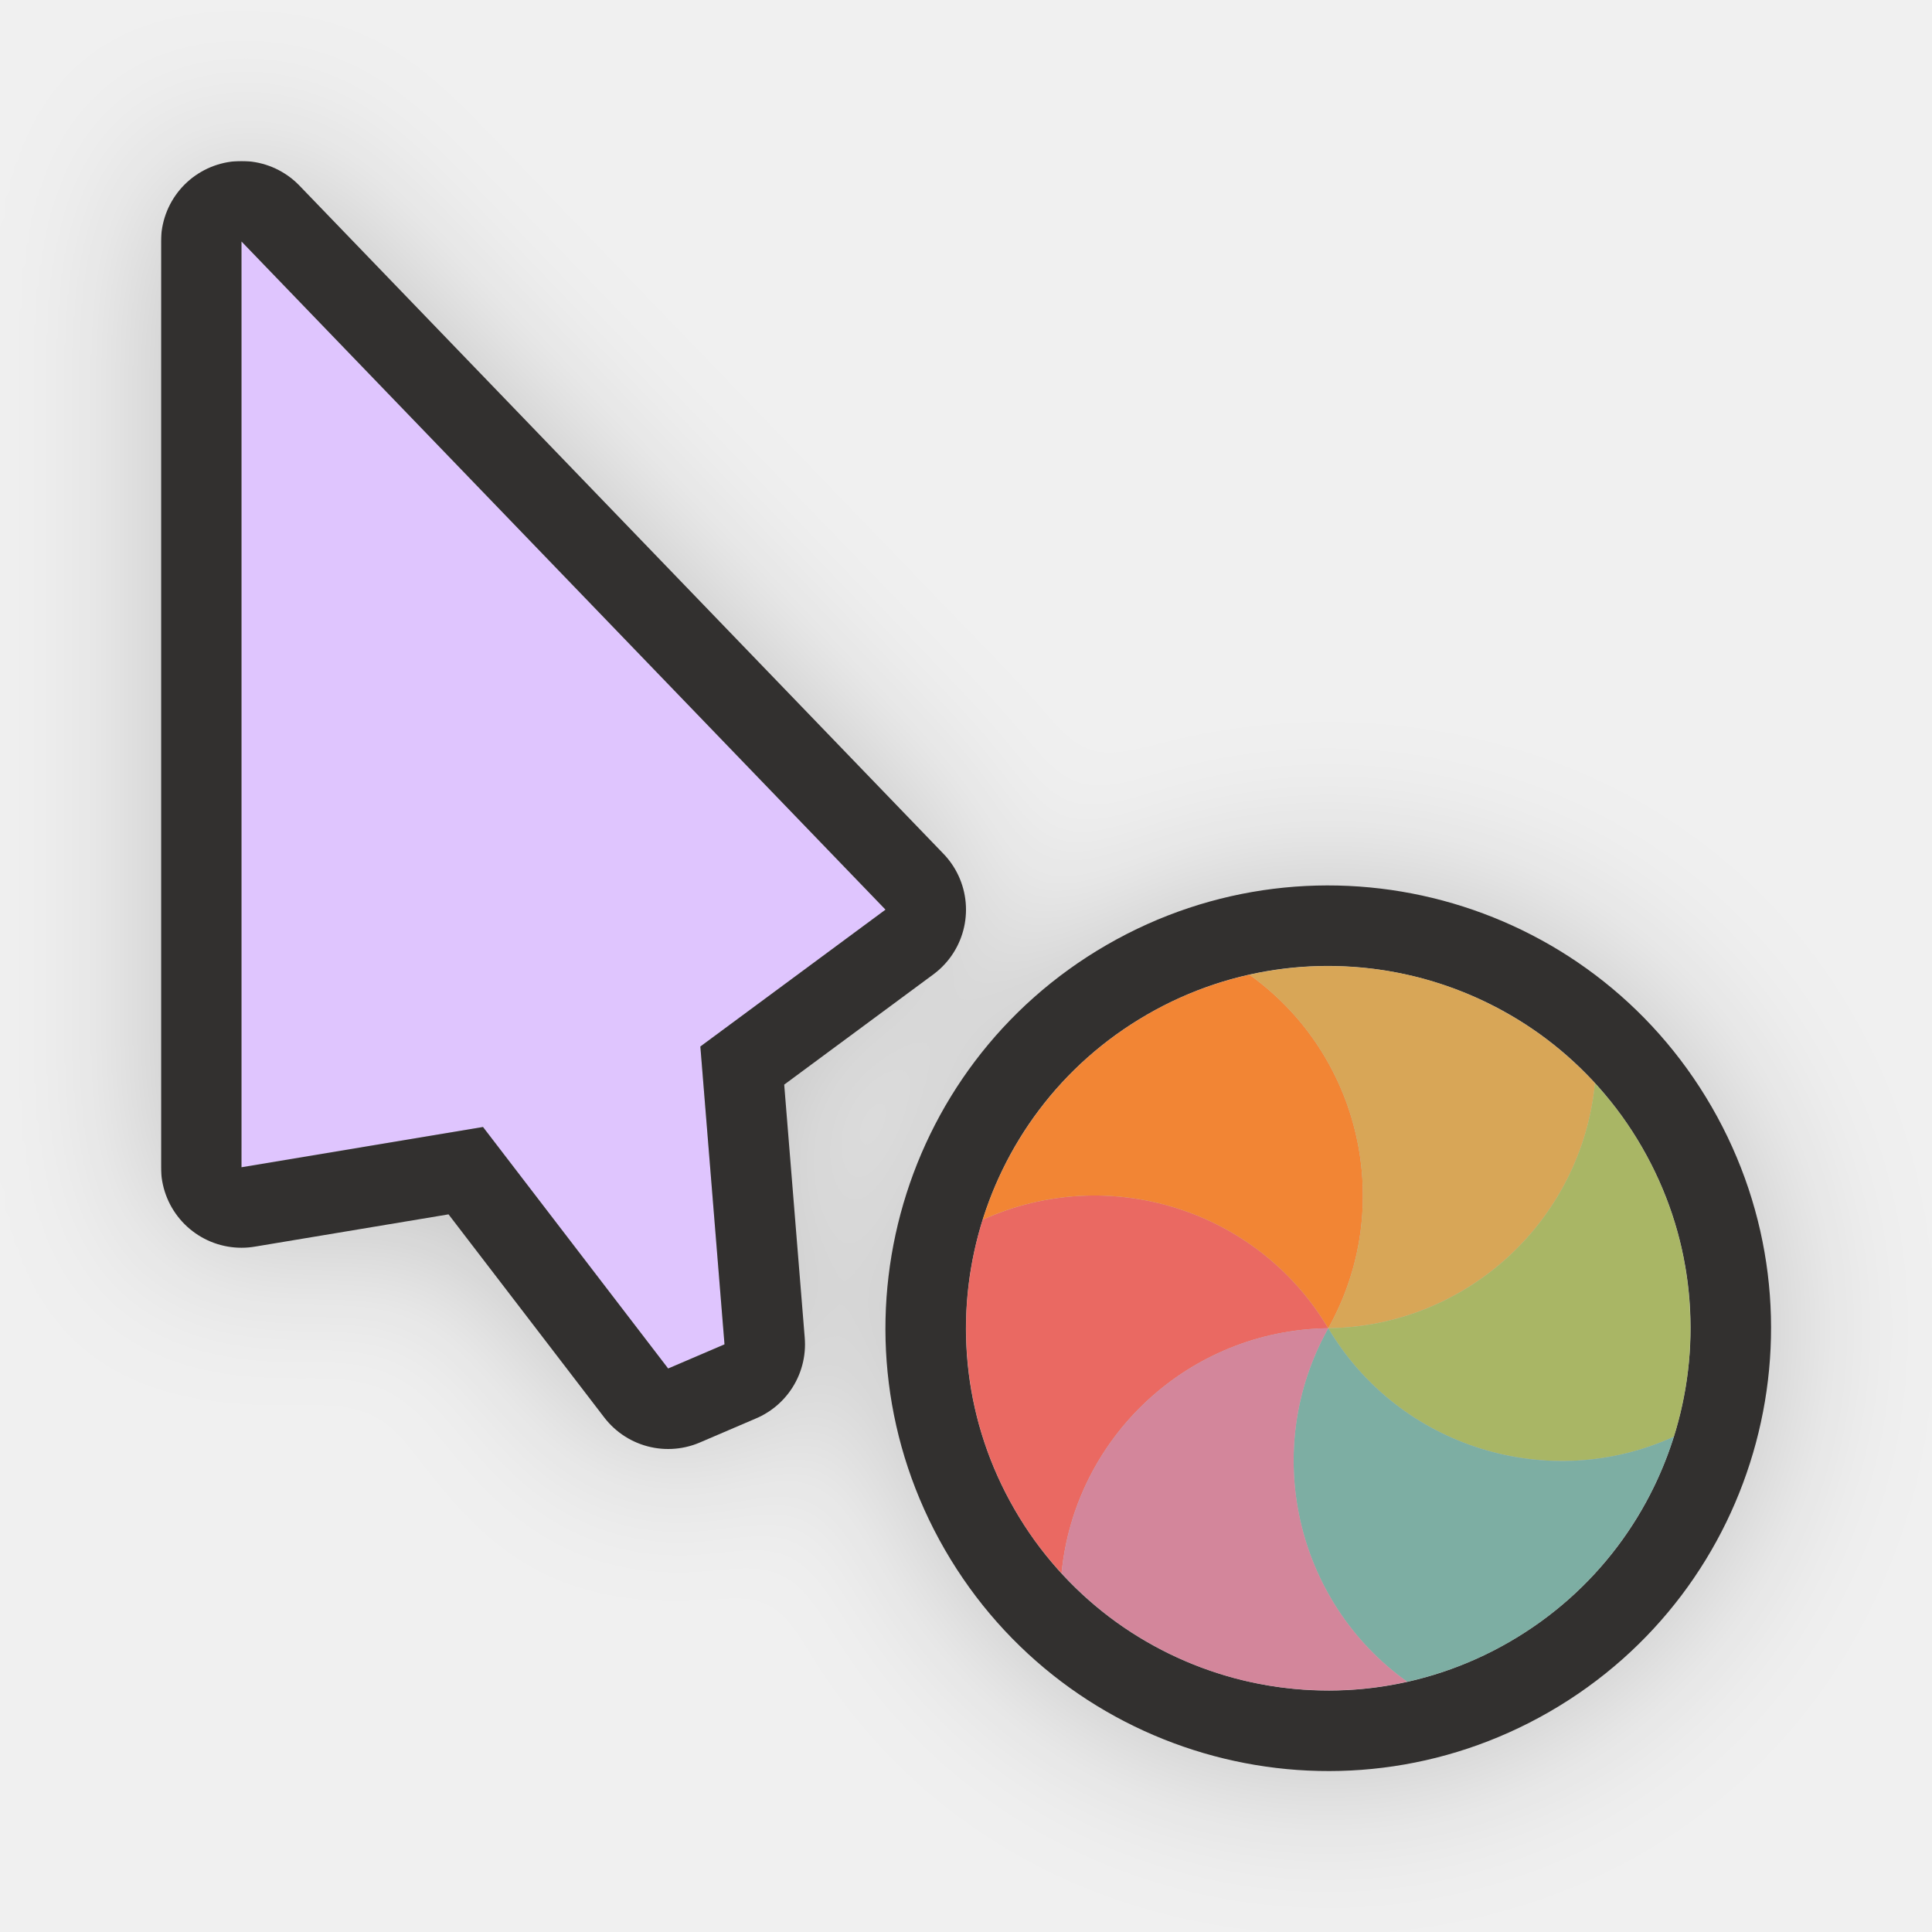
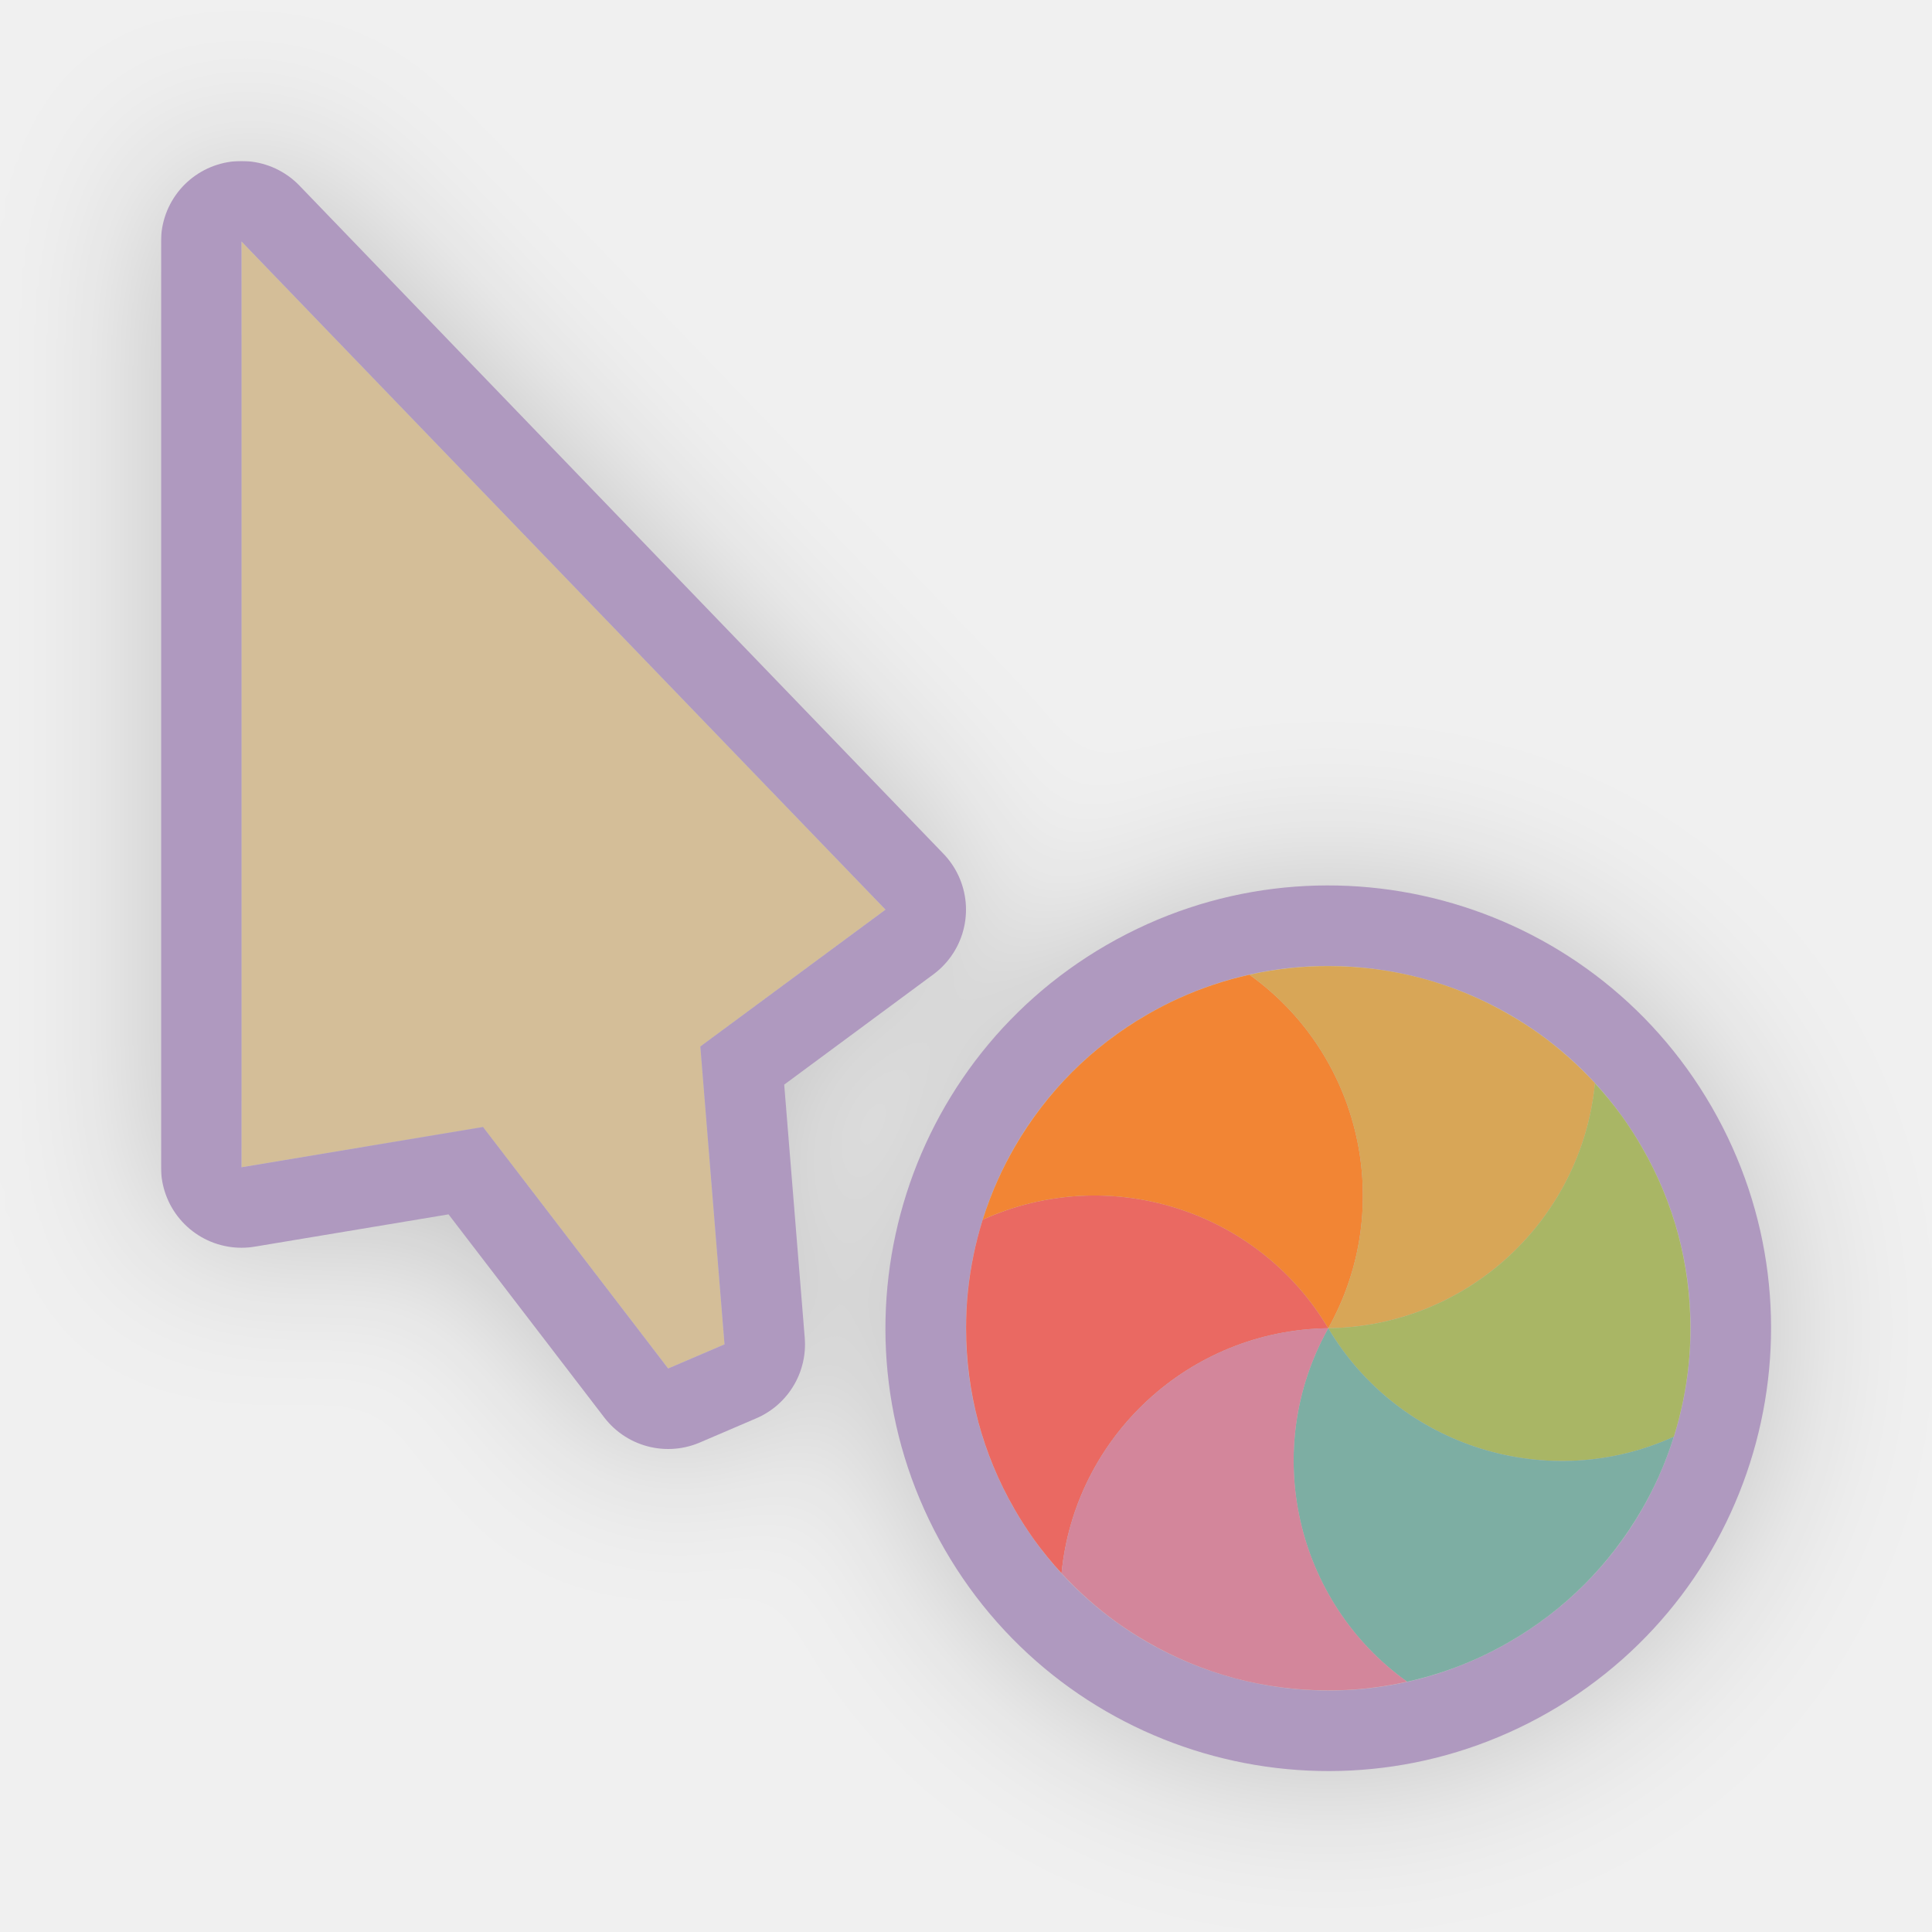
<svg xmlns="http://www.w3.org/2000/svg" width="24" height="24" viewBox="0 0 24 24" fill="none">
  <g clip-path="url(#clip0_197_3778)" filter="url(#filter0_d_197_3778)">
    <mask id="path-1-outside-1_197_3778" maskUnits="userSpaceOnUse" x="2" y="2" width="10" height="16" fill="black">
      <rect fill="white" x="2" y="2" width="10" height="16" />
      <path d="M11 11.3L3 3L3 14.5L6 14L8.3 17L9 16.7L8.7 13L11 11.3Z" />
    </mask>
-     <path d="M11 11.3L3 3L3 14.5L6 14L8.3 17L9 16.7L8.7 13L11 11.3Z" fill="#DFC5FE" />
-     <path d="M11 11.3L3 3L3 14.5L6 14L8.3 17L9 16.7L8.7 13L11 11.3Z" stroke="#32302F" stroke-width="2" stroke-linejoin="round" mask="url(#path-1-outside-1_197_3778)" />
-     <circle cx="16.5" cy="16.5" r="5" transform="rotate(-120 16.5 16.5)" stroke="#32302F" stroke-linejoin="round" />
+     <path d="M11 11.3L3 3L3 14.5L6 14L8.3 17L9 16.7L8.7 13L11 11.3Z" fill="#D4BE98" />
+     <path d="M11 11.3L3 3L3 14.5L6 14L8.3 17L9 16.7L8.7 13L11 11.3Z" stroke="#AF99BF" stroke-width="2" stroke-linejoin="round" mask="url(#path-1-outside-1_197_3778)" />
+     <circle cx="16.5" cy="16.5" r="5" transform="rotate(-120 16.5 16.5)" stroke="#AF99BF" stroke-linejoin="round" />
    <path d="M13.187 19.544C13.066 19.412 12.952 19.273 12.847 19.128C12.761 19.007 12.679 18.881 12.604 18.75C12.402 18.401 12.253 18.036 12.153 17.665C12.054 17.293 12.001 16.903 12.001 16.5C12.001 16.348 12.008 16.198 12.023 16.051C12.054 15.745 12.116 15.444 12.207 15.152C13.757 14.448 15.615 15.012 16.5 16.5C14.768 16.523 13.351 17.85 13.187 19.544Z" fill="#EA6962" />
    <path d="M12.207 15.152C12.261 14.982 12.324 14.814 12.398 14.651C12.459 14.515 12.528 14.382 12.603 14.251C12.805 13.902 13.046 13.59 13.318 13.318C13.59 13.046 13.902 12.805 14.25 12.604C14.382 12.528 14.515 12.459 14.651 12.398C14.93 12.272 15.222 12.175 15.521 12.108C16.906 13.098 17.346 14.989 16.5 16.5C15.614 15.012 13.757 14.448 12.207 15.152Z" fill="#F28534" />
    <path d="M15.521 12.108C15.695 12.069 15.872 12.041 16.051 12.023C16.198 12.008 16.348 12.001 16.5 12.001C16.903 12.001 17.293 12.054 17.665 12.153C18.036 12.253 18.401 12.402 18.75 12.604C18.881 12.679 19.007 12.761 19.128 12.847C19.377 13.027 19.606 13.231 19.814 13.456C19.649 15.15 18.232 16.477 16.5 16.5C17.346 14.989 16.905 13.098 15.521 12.108Z" fill="#D8A657" />
    <path d="M19.813 13.456C19.934 13.588 20.048 13.727 20.153 13.872C20.239 13.993 20.321 14.119 20.396 14.25C20.598 14.599 20.747 14.964 20.847 15.335C20.946 15.707 20.999 16.097 20.999 16.5C20.999 16.652 20.992 16.802 20.977 16.949C20.946 17.255 20.884 17.556 20.793 17.848C19.243 18.552 17.385 17.988 16.5 16.5C18.232 16.477 19.649 15.15 19.813 13.456Z" fill="#A9B665" />
    <path d="M20.793 17.847C20.739 18.018 20.676 18.186 20.602 18.349C20.541 18.485 20.472 18.618 20.397 18.749C20.195 19.098 19.954 19.41 19.682 19.682C19.41 19.954 19.099 20.195 18.75 20.396C18.618 20.472 18.485 20.541 18.349 20.602C18.07 20.728 17.778 20.825 17.479 20.891C16.095 19.902 15.654 18.011 16.5 16.5C17.386 17.988 19.244 18.552 20.793 17.847Z" fill="#7DAEA3" />
    <path d="M17.48 20.891C17.305 20.93 17.128 20.959 16.949 20.977C16.802 20.992 16.652 20.999 16.5 20.999C16.097 20.999 15.707 20.946 15.335 20.847C14.964 20.747 14.599 20.598 14.25 20.396C14.119 20.321 13.993 20.239 13.872 20.153C13.623 19.973 13.394 19.769 13.187 19.544C13.351 17.85 14.768 16.523 16.5 16.5C15.654 18.011 16.095 19.902 17.48 20.891Z" fill="#D3869B" />
  </g>
  <defs>
    <filter id="filter0_d_197_3778" x="-2" y="-2" width="28" height="28" filterUnits="userSpaceOnUse" color-interpolation-filters="sRGB">
      <feFlood flood-opacity="0" result="BackgroundImageFix" />
      <feColorMatrix in="SourceAlpha" type="matrix" values="0 0 0 0 0 0 0 0 0 0 0 0 0 0 0 0 0 0 127 0" result="hardAlpha" />
      <feOffset />
      <feGaussianBlur stdDeviation="1" />
      <feColorMatrix type="matrix" values="0 0 0 0 0 0 0 0 0 0 0 0 0 0 0 0 0 0 0.2 0" />
      <feBlend mode="normal" in2="BackgroundImageFix" result="effect1_dropShadow_197_3778" />
      <feBlend mode="normal" in="SourceGraphic" in2="effect1_dropShadow_197_3778" result="shape" />
    </filter>
    <clipPath id="clip0_197_3778">
      <rect width="24" height="24" fill="white" />
    </clipPath>
  </defs>
</svg>
